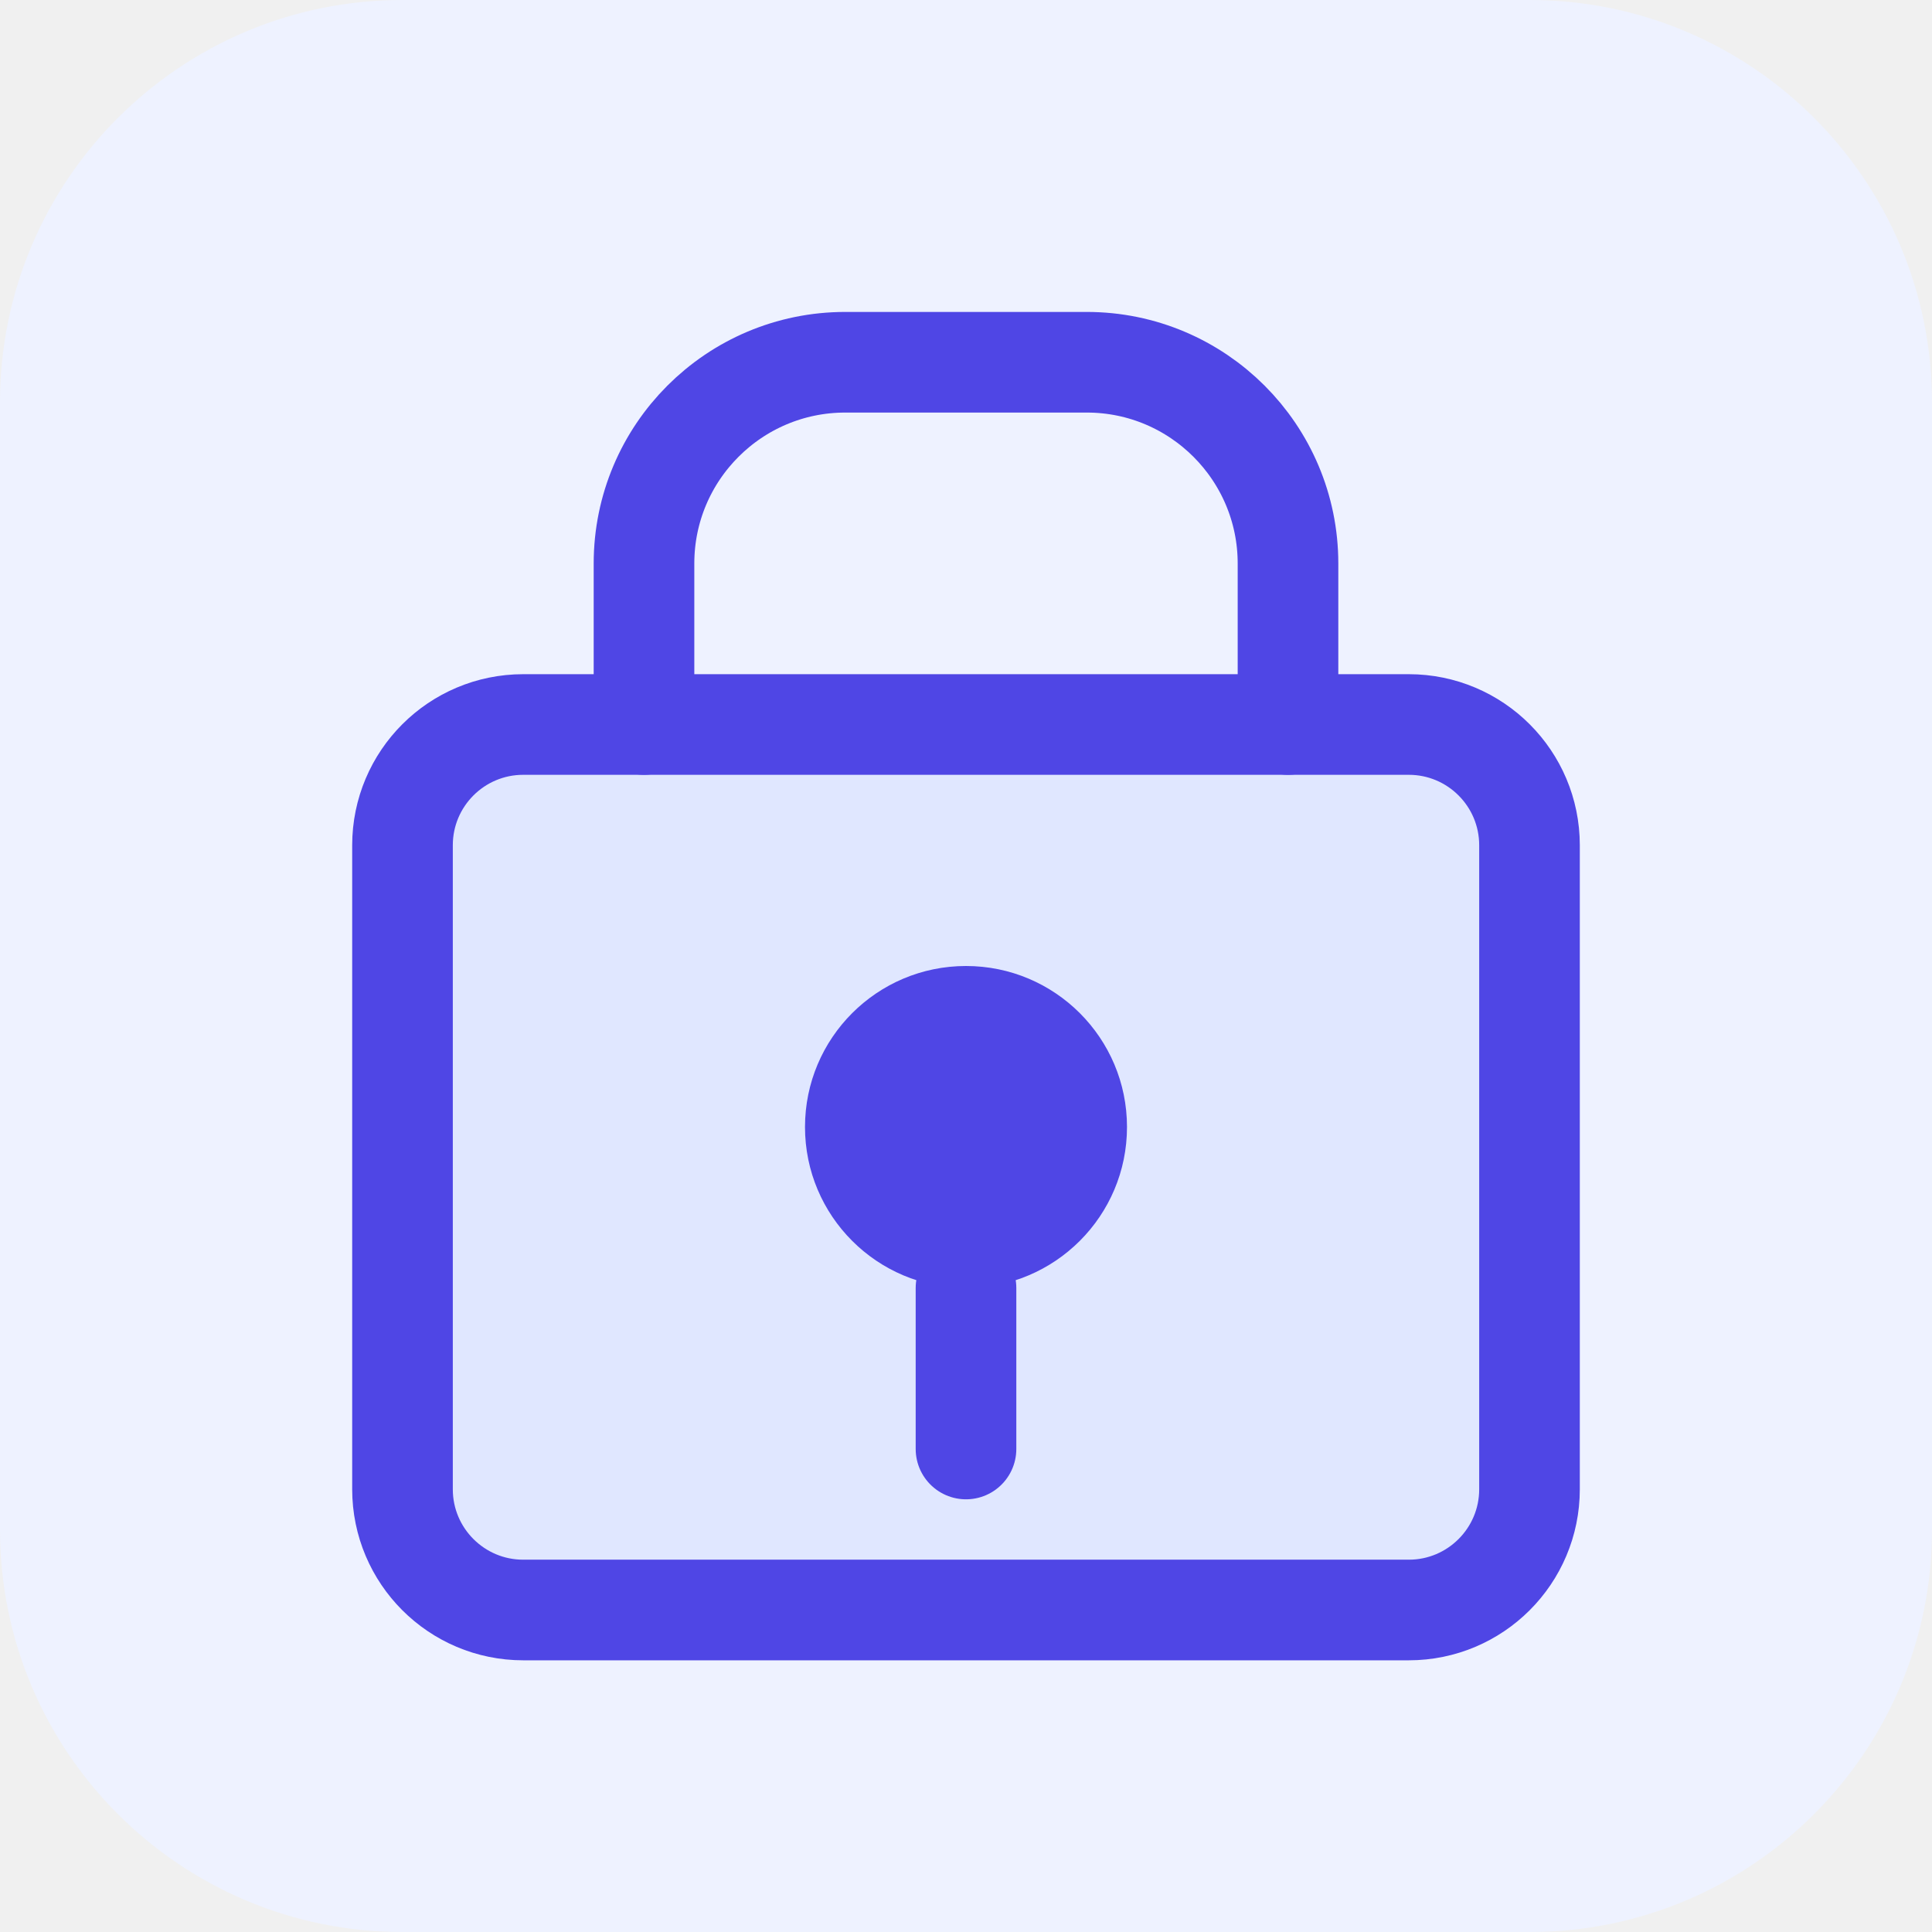
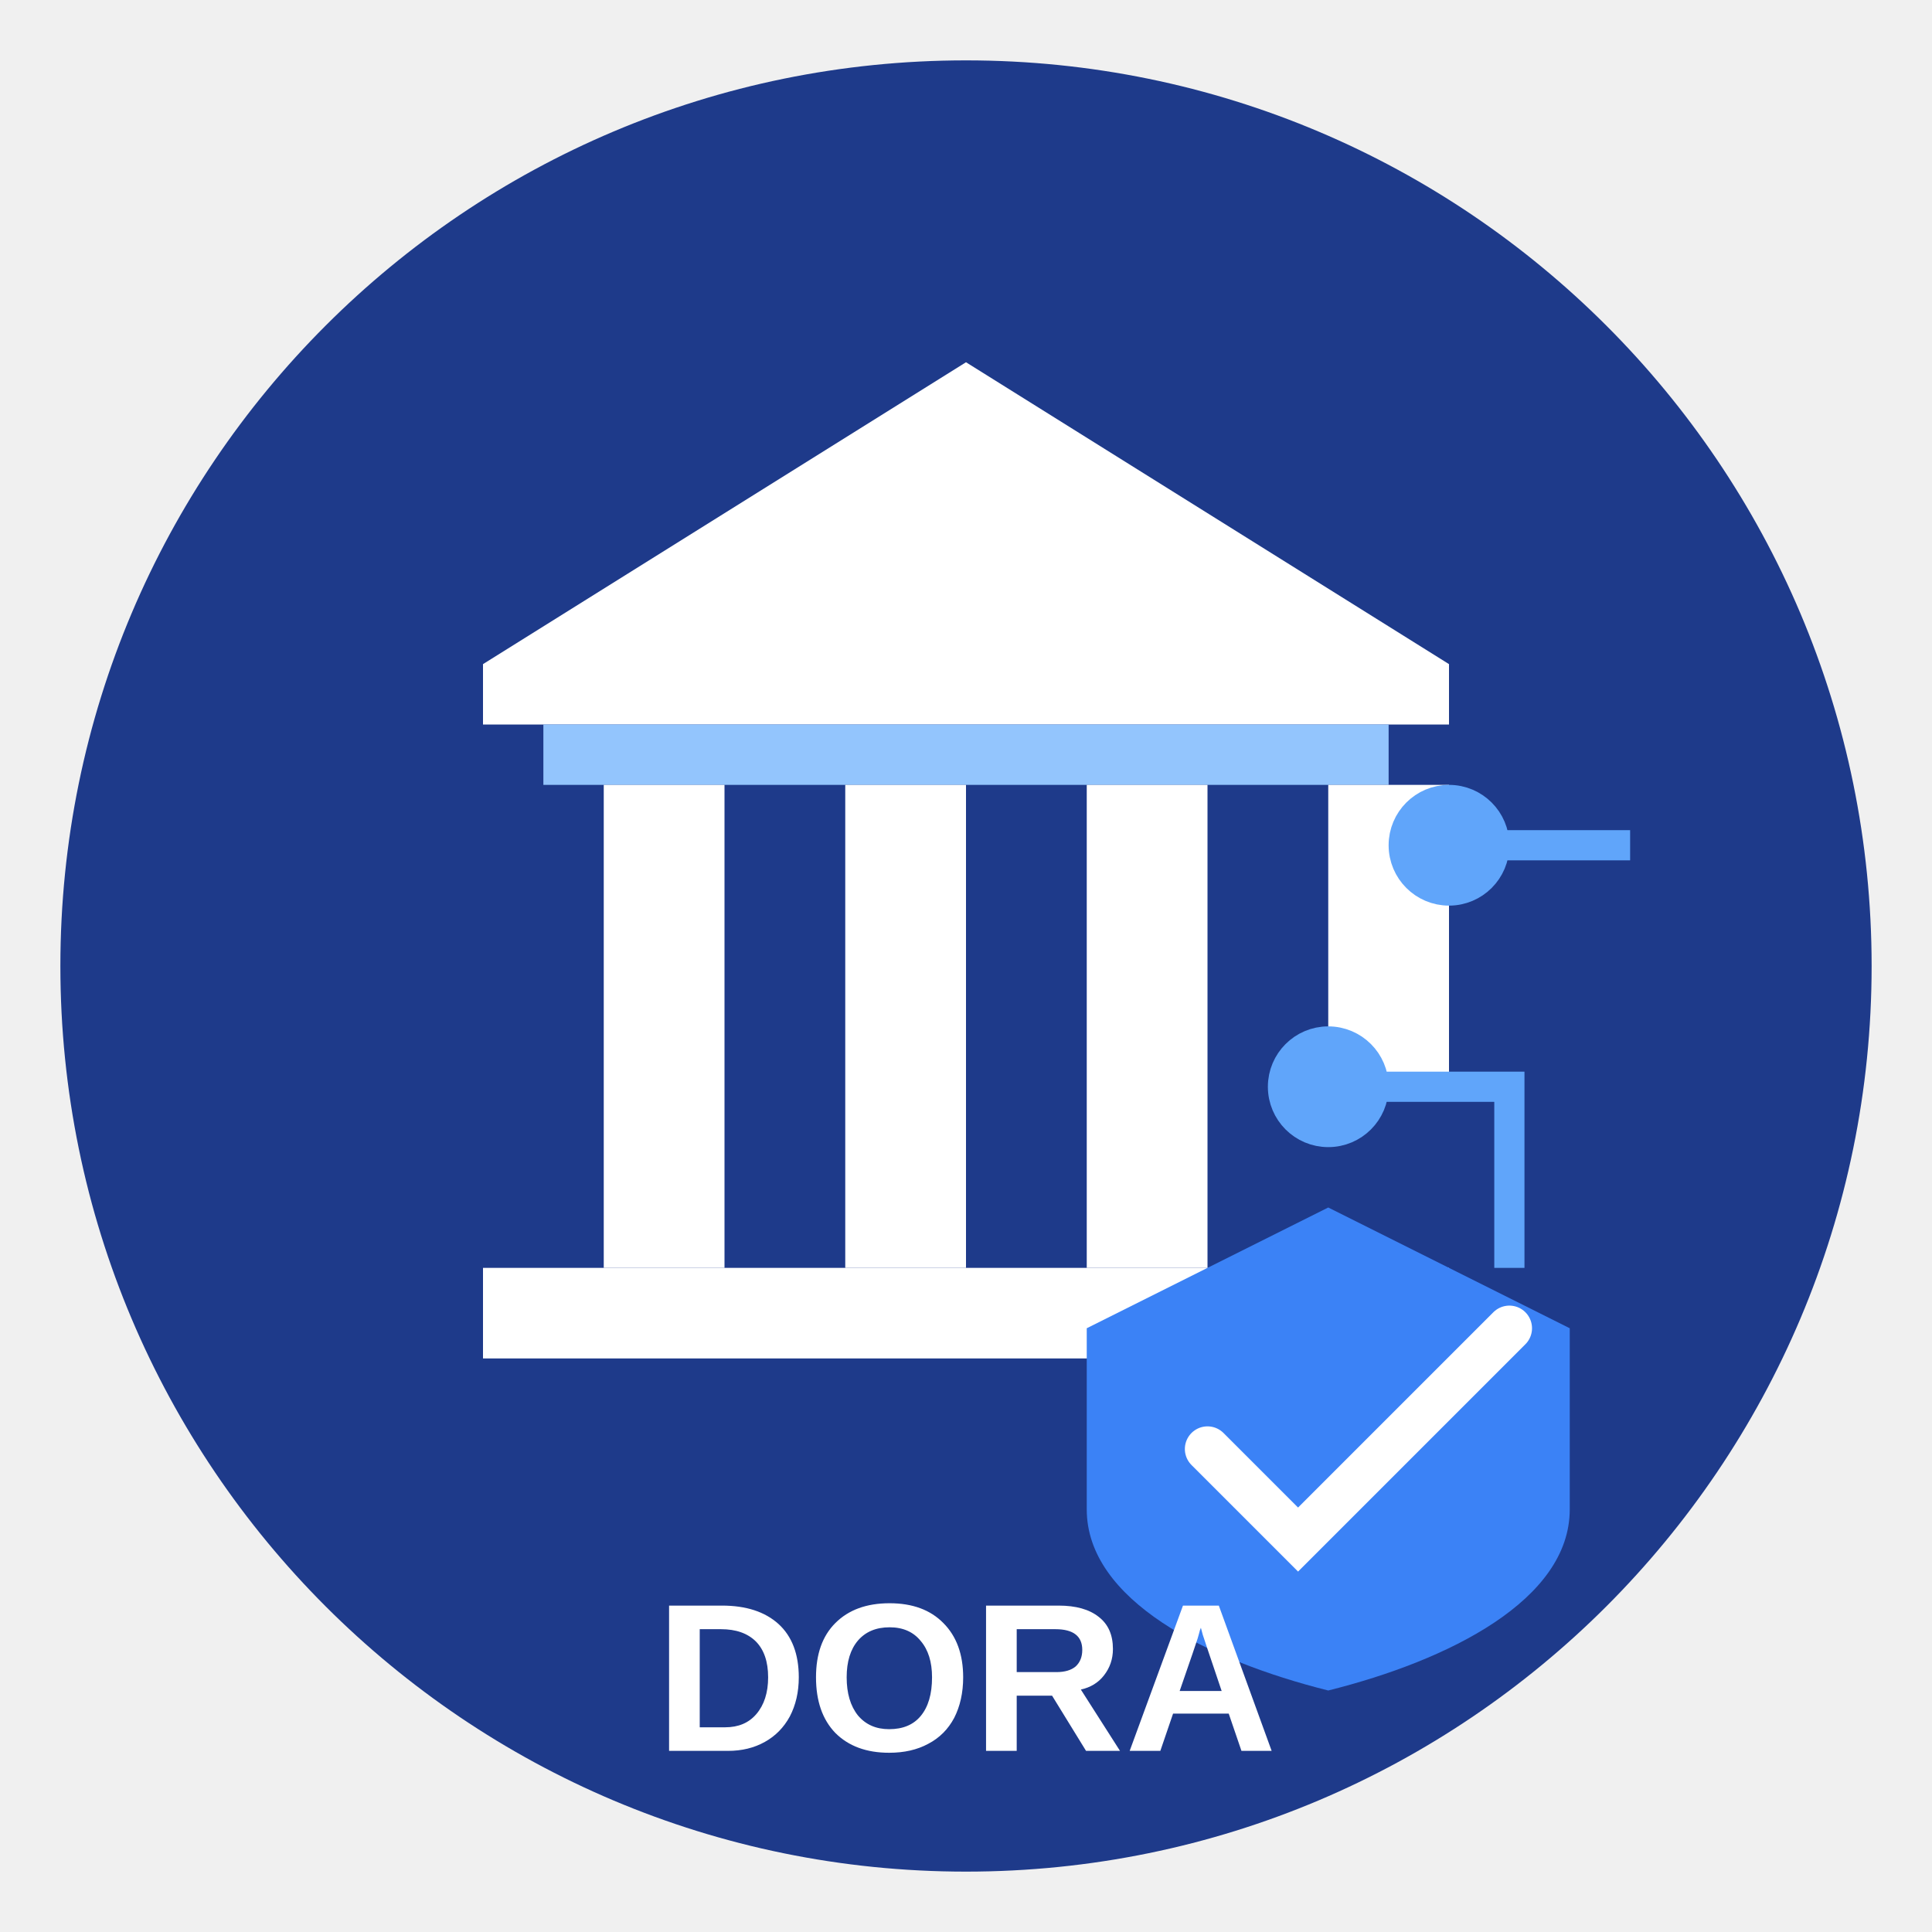
- <svg xmlns="http://www.w3.org/2000/svg" viewBox="0 0 48 48" fill="none">
-   <rect width="48" height="48" rx="10" fill="#EEF2FF" />
-   <rect x="10" y="18" width="28" height="22" rx="3" fill="#E0E7FF" stroke="#4F46E5" stroke-width="2.5" />
-   <path d="M16 18V14C16 11.24 18.24 9 21 9H27C29.76 9 32 11.24 32 14V18" stroke="#4F46E5" stroke-width="2.5" stroke-linecap="round" />
-   <circle cx="24" cy="28" r="4" fill="#4F46E5" />
-   <path d="M24 32V36" stroke="#4F46E5" stroke-width="2.5" stroke-linecap="round" />
+ <svg xmlns="http://www.w3.org/2000/svg" viewBox="0 0 64 64" fill="none">
+   <circle cx="32" cy="32" r="30" fill="#1E3A8A" />
+   <path d="M32 12 L48 22 L48 24 L16 24 L16 22 Z" fill="#FFFFFF" />
+   <rect x="18" y="24" width="28" height="2" fill="#93C5FD" />
+   <rect x="20" y="26" width="4" height="16" fill="#FFFFFF" />
+   <rect x="28" y="26" width="4" height="16" fill="#FFFFFF" />
+   <rect x="36" y="26" width="4" height="16" fill="#FFFFFF" />
+   <rect x="44" y="26" width="4" height="10" fill="#FFFFFF" />
+   <rect x="16" y="42" width="32" height="3" fill="#FFFFFF" />
+   <g stroke="#60A5FA" stroke-width="1" fill="none">
+     <path d="M44 36 L50 36 L50 42" />
+     <circle cx="44" cy="36" r="1.5" fill="#60A5FA" />
+     <path d="M48 28 L54 28" />
+     <circle cx="48" cy="28" r="1.5" fill="#60A5FA" />
+   </g>
+   <path d="M44 40 L52 44 L52 50 C52 53 48 55 44 56 C40 55 36 53 36 50 L36 44 Z" fill="#3B82F6" />
+   <path d="M40 48 L43 51 L50 44" stroke="#FFFFFF" stroke-width="1.5" stroke-linecap="round" fill="none" />
+   <text x="32" y="58" font-family="Arial, sans-serif" font-size="7" font-weight="bold" fill="#FFFFFF" text-anchor="middle">DORA</text>
</svg>
